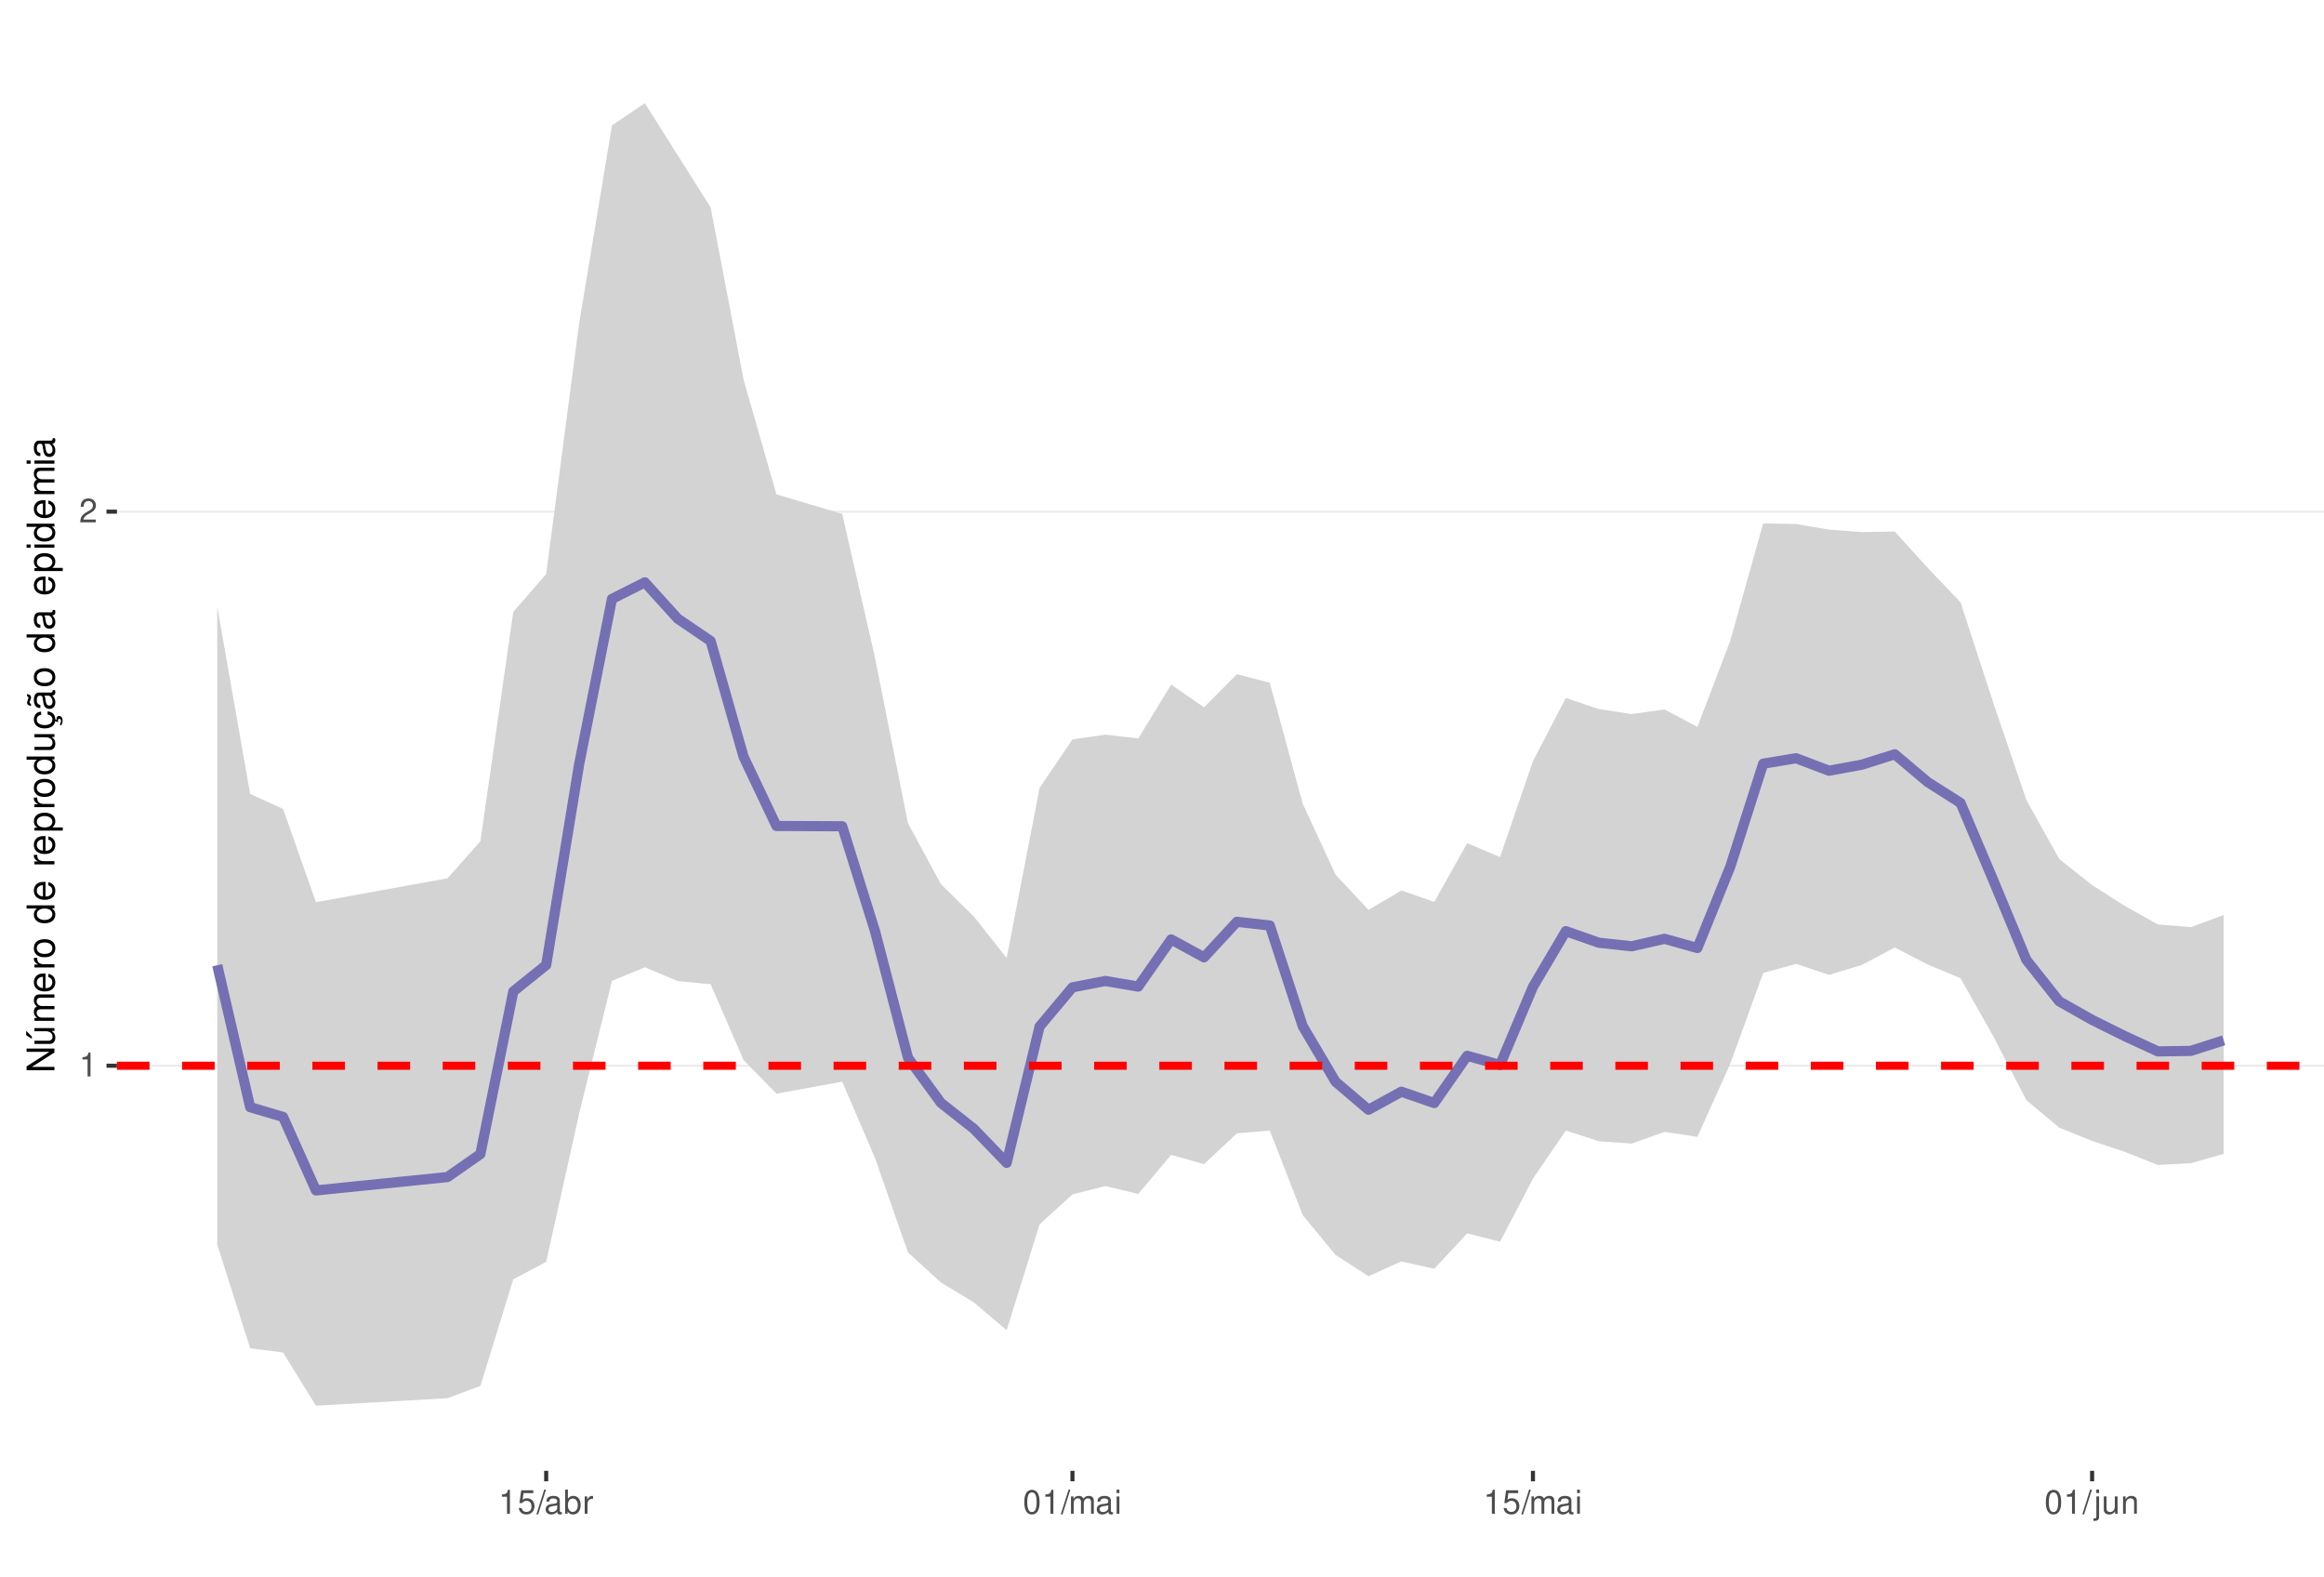
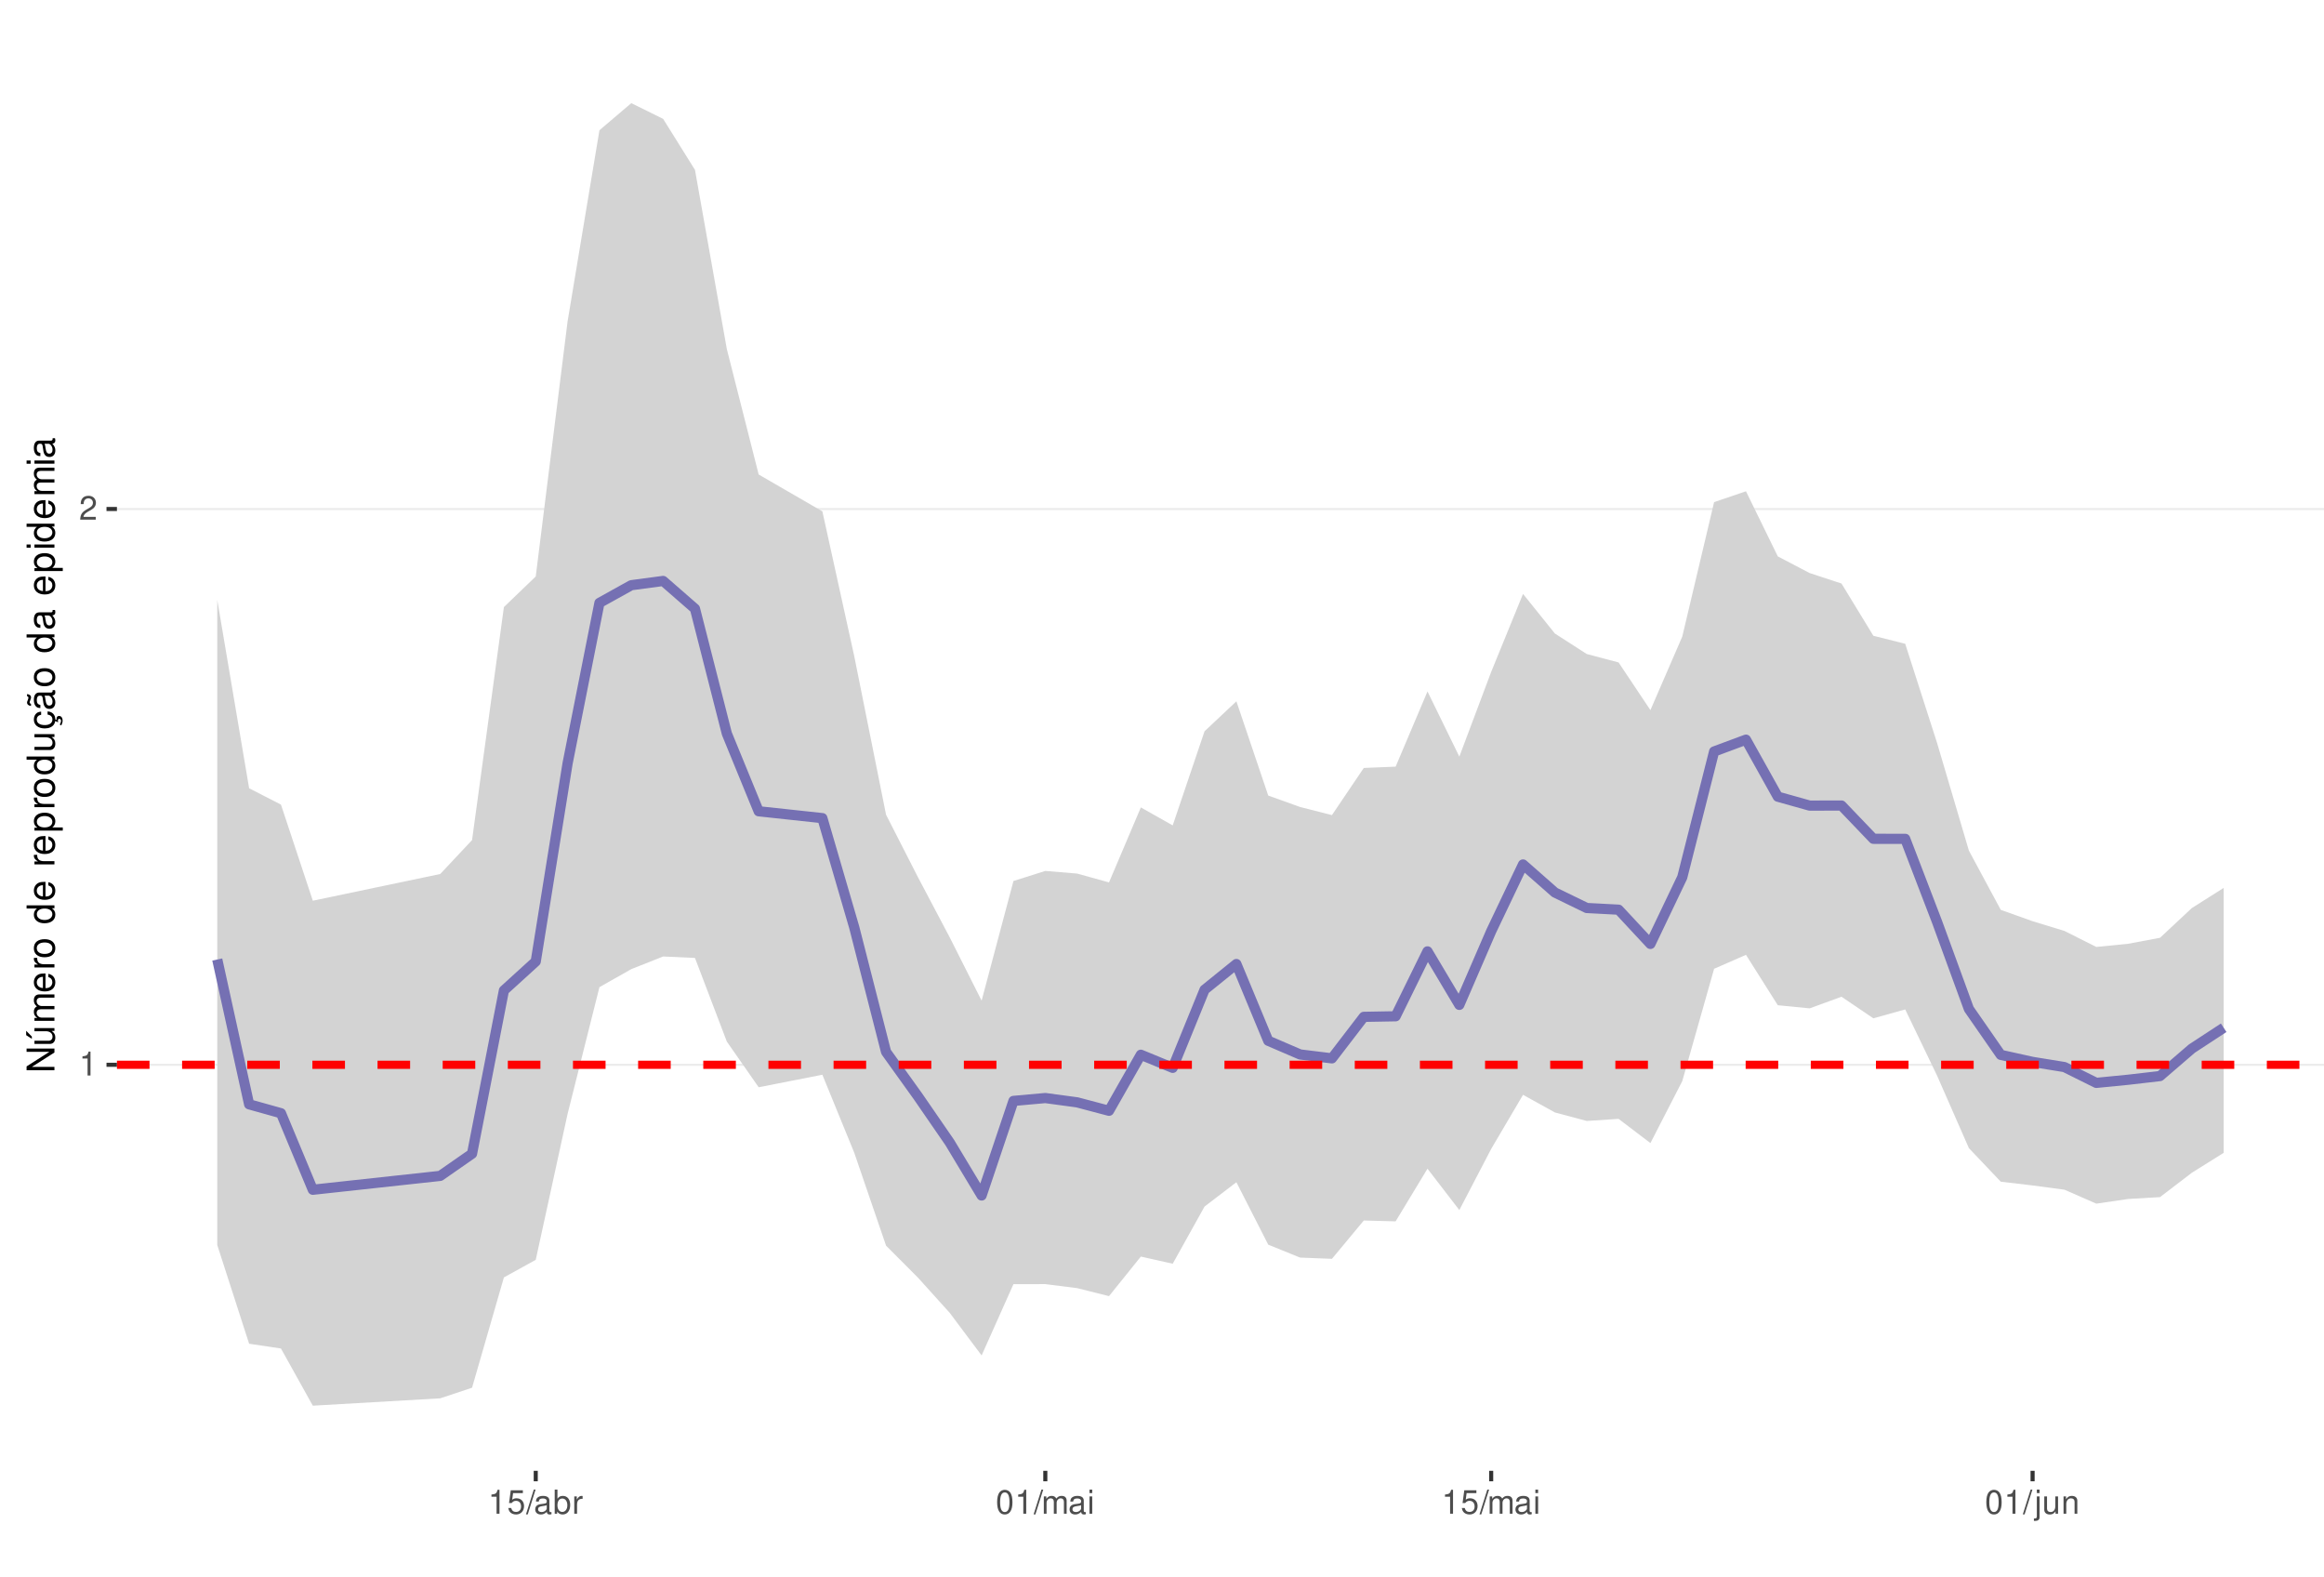
<svg xmlns="http://www.w3.org/2000/svg" xmlns:xlink="http://www.w3.org/1999/xlink" width="609pt" height="413pt" viewBox="0 0 609 413" version="1.1">
  <defs>
    <g>
      <symbol overflow="visible" id="glyph0-0">
        <path style="stroke:none;" d="" />
      </symbol>
      <symbol overflow="visible" id="glyph0-1">
        <path style="stroke:none;" d="M 2.234 -4.453 L 2.234 0 L 3 0 L 3 -6.266 L 2.5 -6.266 C 2.234 -5.297 2.062 -5.172 0.891 -5.016 L 0.891 -4.453 Z M 2.234 -4.453 " />
      </symbol>
      <symbol overflow="visible" id="glyph0-2">
        <path style="stroke:none;" d="M 4.375 -0.75 L 1.156 -0.75 C 1.234 -1.266 1.5 -1.594 2.266 -2.062 L 3.125 -2.547 C 3.984 -3.016 4.422 -3.656 4.422 -4.438 C 4.422 -4.953 4.219 -5.438 3.859 -5.781 C 3.484 -6.109 3.031 -6.266 2.453 -6.266 C 1.672 -6.266 1.094 -5.984 0.766 -5.438 C 0.547 -5.109 0.453 -4.719 0.438 -4.094 L 1.188 -4.094 C 1.219 -4.516 1.266 -4.766 1.375 -4.984 C 1.578 -5.359 1.969 -5.594 2.438 -5.594 C 3.125 -5.594 3.641 -5.094 3.641 -4.422 C 3.641 -3.906 3.359 -3.484 2.812 -3.172 L 2.016 -2.703 C 0.734 -1.969 0.359 -1.375 0.297 -0.016 L 4.375 -0.016 Z M 4.375 -0.75 " />
      </symbol>
      <symbol overflow="visible" id="glyph0-3">
        <path style="stroke:none;" d="M 4.125 -6.141 L 0.953 -6.141 L 0.5 -2.797 L 1.188 -2.797 C 1.547 -3.219 1.844 -3.375 2.328 -3.375 C 3.156 -3.375 3.656 -2.797 3.656 -1.891 C 3.656 -1.016 3.156 -0.469 2.312 -0.469 C 1.656 -0.469 1.25 -0.812 1.062 -1.5 L 0.297 -1.5 C 0.406 -1 0.5 -0.766 0.672 -0.531 C 1.016 -0.062 1.641 0.203 2.344 0.203 C 3.578 0.203 4.438 -0.703 4.438 -2 C 4.438 -3.219 3.641 -4.047 2.453 -4.047 C 2.031 -4.047 1.672 -3.938 1.328 -3.672 L 1.562 -5.391 L 4.125 -5.391 Z M 4.125 -6.141 " />
      </symbol>
      <symbol overflow="visible" id="glyph0-4">
        <path style="stroke:none;" d="M 1.984 -6.312 L -0.062 0.172 L 0.406 0.172 L 2.453 -6.312 Z M 1.984 -6.312 " />
      </symbol>
      <symbol overflow="visible" id="glyph0-5">
        <path style="stroke:none;" d="M 4.625 -0.422 C 4.547 -0.406 4.516 -0.406 4.469 -0.406 C 4.219 -0.406 4.078 -0.531 4.078 -0.766 L 4.078 -3.422 C 4.078 -4.234 3.5 -4.672 2.375 -4.672 C 1.719 -4.672 1.188 -4.469 0.875 -4.141 C 0.672 -3.906 0.578 -3.641 0.562 -3.188 L 1.297 -3.188 C 1.344 -3.75 1.672 -4 2.359 -4 C 3.016 -4 3.375 -3.75 3.375 -3.328 L 3.375 -3.141 C 3.359 -2.828 3.203 -2.703 2.609 -2.625 C 1.594 -2.5 1.438 -2.469 1.156 -2.359 C 0.625 -2.125 0.359 -1.734 0.359 -1.141 C 0.359 -0.312 0.938 0.203 1.859 0.203 C 2.422 0.203 2.875 0 3.391 -0.469 C 3.438 0 3.672 0.203 4.141 0.203 C 4.297 0.203 4.391 0.188 4.625 0.125 Z M 3.375 -1.422 C 3.375 -1.188 3.297 -1.031 3.078 -0.844 C 2.781 -0.578 2.438 -0.438 2.016 -0.438 C 1.453 -0.438 1.109 -0.703 1.109 -1.156 C 1.109 -1.641 1.422 -1.875 2.203 -1.984 C 2.984 -2.094 3.125 -2.125 3.375 -2.234 Z M 3.375 -1.422 " />
      </symbol>
      <symbol overflow="visible" id="glyph0-6">
        <path style="stroke:none;" d="M 0.469 -6.312 L 0.469 0 L 1.109 0 L 1.109 -0.578 C 1.469 -0.047 1.922 0.203 2.547 0.203 C 3.75 0.203 4.531 -0.781 4.531 -2.281 C 4.531 -3.75 3.797 -4.672 2.594 -4.672 C 1.969 -4.672 1.531 -4.438 1.188 -3.922 L 1.188 -6.312 Z M 2.453 -3.984 C 3.25 -3.984 3.781 -3.297 3.781 -2.203 C 3.781 -1.172 3.234 -0.469 2.453 -0.469 C 1.672 -0.469 1.188 -1.172 1.188 -2.234 C 1.188 -3.297 1.672 -3.984 2.453 -3.984 Z M 2.453 -3.984 " />
      </symbol>
      <symbol overflow="visible" id="glyph0-7">
        <path style="stroke:none;" d="M 0.594 -4.531 L 0.594 0 L 1.328 0 L 1.328 -2.359 C 1.328 -3.438 1.781 -3.938 2.781 -3.906 L 2.781 -4.641 C 2.656 -4.656 2.594 -4.672 2.5 -4.672 C 2.031 -4.672 1.672 -4.391 1.266 -3.719 L 1.266 -4.531 Z M 0.594 -4.531 " />
      </symbol>
      <symbol overflow="visible" id="glyph0-8">
        <path style="stroke:none;" d="M 2.375 -6.266 C 1.812 -6.266 1.297 -6 0.969 -5.578 C 0.578 -5.016 0.375 -4.188 0.375 -3.031 C 0.375 -0.922 1.062 0.203 2.375 0.203 C 3.672 0.203 4.391 -0.922 4.391 -2.984 C 4.391 -4.188 4.203 -5 3.797 -5.578 C 3.469 -6 2.953 -6.266 2.375 -6.266 Z M 2.375 -5.578 C 3.203 -5.578 3.609 -4.75 3.609 -3.047 C 3.609 -1.266 3.219 -0.438 2.359 -0.438 C 1.562 -0.438 1.156 -1.297 1.156 -3.016 C 1.156 -4.75 1.562 -5.578 2.375 -5.578 Z M 2.375 -5.578 " />
      </symbol>
      <symbol overflow="visible" id="glyph0-9">
        <path style="stroke:none;" d="M 0.609 -4.531 L 0.609 0 L 1.328 0 L 1.328 -2.844 C 1.328 -3.5 1.812 -4.031 2.391 -4.031 C 2.938 -4.031 3.234 -3.703 3.234 -3.125 L 3.234 0 L 3.969 0 L 3.969 -2.844 C 3.969 -3.5 4.438 -4.031 5.031 -4.031 C 5.562 -4.031 5.875 -3.703 5.875 -3.125 L 5.875 0 L 6.594 0 L 6.594 -3.406 C 6.594 -4.219 6.125 -4.672 5.281 -4.672 C 4.672 -4.672 4.312 -4.484 3.891 -3.969 C 3.625 -4.453 3.25 -4.672 2.672 -4.672 C 2.062 -4.672 1.656 -4.438 1.266 -3.891 L 1.266 -4.531 Z M 0.609 -4.531 " />
      </symbol>
      <symbol overflow="visible" id="glyph0-10">
        <path style="stroke:none;" d="M 1.297 -4.531 L 0.578 -4.531 L 0.578 0 L 1.297 0 Z M 1.297 -6.312 L 0.578 -6.312 L 0.578 -5.406 L 1.297 -5.406 Z M 1.297 -6.312 " />
      </symbol>
      <symbol overflow="visible" id="glyph0-11">
        <path style="stroke:none;" d="M 0.609 -4.531 L 0.609 0.656 C 0.609 1.109 0.469 1.25 0.016 1.25 C -0.031 1.25 -0.062 1.25 -0.156 1.25 L -0.156 1.859 C -0.062 1.875 -0.031 1.891 0.094 1.891 C 0.906 1.891 1.328 1.562 1.328 0.938 L 1.328 -4.531 Z M 1.328 -6.312 L 0.609 -6.312 L 0.609 -5.406 L 1.328 -5.406 Z M 1.328 -6.312 " />
      </symbol>
      <symbol overflow="visible" id="glyph0-12">
        <path style="stroke:none;" d="M 4.172 0 L 4.172 -4.531 L 3.453 -4.531 L 3.453 -1.969 C 3.453 -1.031 2.969 -0.438 2.219 -0.438 C 1.641 -0.438 1.281 -0.781 1.281 -1.328 L 1.281 -4.531 L 0.562 -4.531 L 0.562 -1.031 C 0.562 -0.281 1.125 0.203 2.016 0.203 C 2.672 0.203 3.094 -0.031 3.516 -0.625 L 3.516 0 Z M 4.172 0 " />
      </symbol>
      <symbol overflow="visible" id="glyph0-13">
        <path style="stroke:none;" d="M 0.609 -4.531 L 0.609 0 L 1.328 0 L 1.328 -2.5 C 1.328 -3.422 1.812 -4.031 2.562 -4.031 C 3.141 -4.031 3.5 -3.688 3.5 -3.141 L 3.5 0 L 4.219 0 L 4.219 -3.422 C 4.219 -4.188 3.656 -4.672 2.781 -4.672 C 2.109 -4.672 1.672 -4.406 1.266 -3.781 L 1.266 -4.531 Z M 0.609 -4.531 " />
      </symbol>
      <symbol overflow="visible" id="glyph1-0">
        <path style="stroke:none;" d="" />
      </symbol>
      <symbol overflow="visible" id="glyph1-1">
        <path style="stroke:none;" d="M -7.297 -6.453 L -7.297 -5.578 L -1.328 -5.578 L -7.297 -1.766 L -7.297 -0.766 L 0 -0.766 L 0 -1.641 L -5.906 -1.641 L 0 -5.406 L 0 -6.453 Z M -7.297 -6.453 " />
      </symbol>
      <symbol overflow="visible" id="glyph1-2">
        <path style="stroke:none;" d="M 0 -4.812 L -5.234 -4.812 L -5.234 -3.984 L -2.266 -3.984 C -1.203 -3.984 -0.5 -3.438 -0.5 -2.562 C -0.5 -1.906 -0.906 -1.484 -1.531 -1.484 L -5.234 -1.484 L -5.234 -0.656 L -1.203 -0.656 C -0.328 -0.656 0.234 -1.297 0.234 -2.312 C 0.234 -3.094 -0.047 -3.578 -0.734 -4.062 L 0 -4.062 Z M -7.406 -2.953 L -5.922 -2 L -5.922 -2.594 L -7.406 -4.094 Z M -7.406 -2.953 " />
      </symbol>
      <symbol overflow="visible" id="glyph1-3">
        <path style="stroke:none;" d="M -5.234 -0.703 L 0 -0.703 L 0 -1.547 L -3.297 -1.547 C -4.047 -1.547 -4.656 -2.094 -4.656 -2.766 C -4.656 -3.391 -4.281 -3.734 -3.609 -3.734 L 0 -3.734 L 0 -4.578 L -3.297 -4.578 C -4.047 -4.578 -4.656 -5.125 -4.656 -5.812 C -4.656 -6.422 -4.266 -6.781 -3.609 -6.781 L 0 -6.781 L 0 -7.625 L -3.938 -7.625 C -4.875 -7.625 -5.391 -7.078 -5.391 -6.094 C -5.391 -5.406 -5.188 -4.984 -4.594 -4.484 C -5.156 -4.188 -5.391 -3.766 -5.391 -3.078 C -5.391 -2.375 -5.125 -1.906 -4.5 -1.469 L -5.234 -1.469 Z M -5.234 -0.703 " />
      </symbol>
      <symbol overflow="visible" id="glyph1-4">
        <path style="stroke:none;" d="M -2.344 -5.125 C -3.141 -5.125 -3.625 -5.062 -4.016 -4.922 C -4.875 -4.578 -5.391 -3.781 -5.391 -2.797 C -5.391 -1.344 -4.281 -0.406 -2.547 -0.406 C -0.812 -0.406 0.234 -1.297 0.234 -2.781 C 0.234 -3.984 -0.453 -4.812 -1.594 -5.016 L -1.594 -4.188 C -0.906 -3.953 -0.547 -3.484 -0.547 -2.812 C -0.547 -2.281 -0.781 -1.828 -1.219 -1.547 C -1.516 -1.344 -1.812 -1.281 -2.344 -1.266 Z M -3.016 -1.297 C -3.984 -1.359 -4.625 -1.953 -4.625 -2.797 C -4.625 -3.641 -3.953 -4.234 -3.016 -4.234 Z M -3.016 -1.297 " />
      </symbol>
      <symbol overflow="visible" id="glyph1-5">
        <path style="stroke:none;" d="M -5.234 -0.688 L 0 -0.688 L 0 -1.531 L -2.719 -1.531 C -3.984 -1.547 -4.547 -2.062 -4.516 -3.203 L -5.359 -3.203 C -5.375 -3.062 -5.391 -2.984 -5.391 -2.891 C -5.391 -2.344 -5.062 -1.938 -4.297 -1.453 L -5.234 -1.453 Z M -5.234 -0.688 " />
      </symbol>
      <symbol overflow="visible" id="glyph1-6">
        <path style="stroke:none;" d="M -5.391 -2.719 C -5.391 -1.234 -4.344 -0.359 -2.578 -0.359 C -0.812 -0.359 0.234 -1.234 0.234 -2.734 C 0.234 -4.203 -0.812 -5.094 -2.547 -5.094 C -4.359 -5.094 -5.391 -4.234 -5.391 -2.719 Z M -4.625 -2.734 C -4.625 -3.672 -3.844 -4.234 -2.547 -4.234 C -1.312 -4.234 -0.547 -3.656 -0.547 -2.734 C -0.547 -1.797 -1.312 -1.234 -2.578 -1.234 C -3.844 -1.234 -4.625 -1.797 -4.625 -2.734 Z M -4.625 -2.734 " />
      </symbol>
      <symbol overflow="visible" id="glyph1-7">
        <path style="stroke:none;" d="" />
      </symbol>
      <symbol overflow="visible" id="glyph1-8">
        <path style="stroke:none;" d="M -7.297 -4.953 L -7.297 -4.125 L -4.578 -4.125 C -5.109 -3.766 -5.391 -3.203 -5.391 -2.516 C -5.391 -1.156 -4.297 -0.266 -2.625 -0.266 C -0.859 -0.266 0.234 -1.125 0.234 -2.547 C 0.234 -3.266 -0.047 -3.766 -0.688 -4.203 L 0 -4.203 L 0 -4.953 Z M -4.609 -2.656 C -4.609 -3.547 -3.812 -4.125 -2.562 -4.125 C -1.344 -4.125 -0.547 -3.547 -0.547 -2.656 C -0.547 -1.734 -1.359 -1.125 -2.578 -1.125 C -3.797 -1.125 -4.609 -1.734 -4.609 -2.656 Z M -4.609 -2.656 " />
      </symbol>
      <symbol overflow="visible" id="glyph1-9">
        <path style="stroke:none;" d="M 2.188 -0.547 L 2.188 -1.375 L -0.547 -1.375 C -0.016 -1.812 0.234 -2.312 0.234 -2.984 C 0.234 -4.344 -0.859 -5.234 -2.531 -5.234 C -4.297 -5.234 -5.391 -4.375 -5.391 -2.984 C -5.391 -2.266 -5.062 -1.703 -4.453 -1.312 L -5.234 -1.312 L -5.234 -0.547 Z M -4.609 -2.844 C -4.609 -3.766 -3.797 -4.359 -2.547 -4.359 C -1.359 -4.359 -0.547 -3.75 -0.547 -2.844 C -0.547 -1.953 -1.344 -1.375 -2.578 -1.375 C -3.812 -1.375 -4.609 -1.953 -4.609 -2.844 Z M -4.609 -2.844 " />
      </symbol>
      <symbol overflow="visible" id="glyph1-10">
        <path style="stroke:none;" d="M 0 -4.812 L -5.234 -4.812 L -5.234 -3.984 L -2.266 -3.984 C -1.203 -3.984 -0.5 -3.438 -0.5 -2.562 C -0.5 -1.906 -0.906 -1.484 -1.531 -1.484 L -5.234 -1.484 L -5.234 -0.656 L -1.203 -0.656 C -0.328 -0.656 0.234 -1.297 0.234 -2.312 C 0.234 -3.094 -0.047 -3.578 -0.734 -4.062 L 0 -4.062 Z M 0 -4.812 " />
      </symbol>
      <symbol overflow="visible" id="glyph1-11">
        <path style="stroke:none;" d="M 0.234 -2.641 C 0.234 -3.875 -0.547 -4.703 -1.797 -4.766 L -1.797 -3.938 C -0.953 -3.797 -0.531 -3.359 -0.531 -2.656 C -0.531 -1.734 -1.281 -1.188 -2.516 -1.188 C -3.844 -1.188 -4.625 -1.719 -4.625 -2.625 C -4.625 -3.328 -4.203 -3.766 -3.484 -3.875 L -3.484 -4.703 C -3.984 -4.672 -4.312 -4.562 -4.609 -4.359 C -5.094 -4 -5.391 -3.375 -5.391 -2.641 C -5.391 -1.219 -4.266 -0.312 -2.531 -0.312 C -1.469 -0.312 -0.625 -0.672 -0.156 -1.312 C 0.047 -1.594 0.125 -1.812 0.203 -2.25 L 0.922 -1.938 L 0.984 -2.062 C 0.938 -2.188 0.906 -2.25 0.906 -2.375 C 0.906 -2.656 1.047 -2.828 1.281 -2.828 C 1.547 -2.828 1.734 -2.594 1.734 -2.297 C 1.734 -2.031 1.672 -1.844 1.438 -1.406 L 1.406 -1.312 L 1.812 -1.094 C 2.078 -1.75 2.141 -1.953 2.141 -2.344 C 2.141 -3.109 1.781 -3.578 1.203 -3.578 C 0.781 -3.578 0.547 -3.297 0.547 -2.797 C 0.547 -2.703 0.547 -2.641 0.562 -2.516 Z M 0.234 -2.641 " />
      </symbol>
      <symbol overflow="visible" id="glyph1-12">
        <path style="stroke:none;" d="M -0.484 -5.344 C -0.469 -5.266 -0.469 -5.219 -0.469 -5.172 C -0.469 -4.875 -0.625 -4.719 -0.875 -4.719 L -3.953 -4.719 C -4.891 -4.719 -5.391 -4.047 -5.391 -2.75 C -5.391 -1.984 -5.172 -1.375 -4.781 -1.016 C -4.516 -0.766 -4.203 -0.672 -3.688 -0.656 L -3.688 -1.484 C -4.328 -1.562 -4.625 -1.938 -4.625 -2.719 C -4.625 -3.484 -4.344 -3.891 -3.844 -3.891 L -3.625 -3.891 C -3.266 -3.875 -3.125 -3.703 -3.047 -3.016 C -2.891 -1.844 -2.844 -1.656 -2.719 -1.344 C -2.453 -0.734 -2 -0.422 -1.312 -0.422 C -0.375 -0.422 0.234 -1.078 0.234 -2.141 C 0.234 -2.797 0 -3.328 -0.547 -3.922 C 0 -3.984 0.234 -4.234 0.234 -4.781 C 0.234 -4.953 0.203 -5.062 0.141 -5.344 Z M -1.656 -3.891 C -1.375 -3.891 -1.203 -3.812 -0.969 -3.562 C -0.656 -3.219 -0.5 -2.812 -0.5 -2.312 C -0.5 -1.672 -0.812 -1.297 -1.344 -1.297 C -1.891 -1.297 -2.172 -1.656 -2.297 -2.547 C -2.422 -3.438 -2.453 -3.609 -2.594 -3.891 Z M -7.172 -3.75 C -6.922 -3.672 -6.812 -3.547 -6.812 -3.375 C -6.812 -3.25 -6.875 -2.984 -6.984 -2.734 C -7.156 -2.312 -7.172 -2.25 -7.172 -2.047 C -7.172 -1.594 -6.797 -1.297 -6.141 -1.188 L -6.141 -1.766 C -6.375 -1.812 -6.5 -1.938 -6.5 -2.094 C -6.5 -2.203 -6.469 -2.344 -6.375 -2.578 C -6.156 -3.156 -6.125 -3.234 -6.125 -3.438 C -6.125 -3.922 -6.484 -4.219 -7.172 -4.312 Z M -7.172 -3.75 " />
      </symbol>
      <symbol overflow="visible" id="glyph1-13">
        <path style="stroke:none;" d="M -0.484 -5.344 C -0.469 -5.266 -0.469 -5.219 -0.469 -5.172 C -0.469 -4.875 -0.625 -4.719 -0.875 -4.719 L -3.953 -4.719 C -4.891 -4.719 -5.391 -4.047 -5.391 -2.75 C -5.391 -1.984 -5.172 -1.375 -4.781 -1.016 C -4.516 -0.766 -4.203 -0.672 -3.688 -0.656 L -3.688 -1.484 C -4.328 -1.562 -4.625 -1.938 -4.625 -2.719 C -4.625 -3.484 -4.344 -3.891 -3.844 -3.891 L -3.625 -3.891 C -3.266 -3.875 -3.125 -3.703 -3.047 -3.016 C -2.891 -1.844 -2.844 -1.656 -2.719 -1.344 C -2.453 -0.734 -2 -0.422 -1.312 -0.422 C -0.375 -0.422 0.234 -1.078 0.234 -2.141 C 0.234 -2.797 0 -3.328 -0.547 -3.922 C 0 -3.984 0.234 -4.234 0.234 -4.781 C 0.234 -4.953 0.203 -5.062 0.141 -5.344 Z M -1.656 -3.891 C -1.375 -3.891 -1.203 -3.812 -0.969 -3.562 C -0.656 -3.219 -0.5 -2.812 -0.5 -2.312 C -0.5 -1.672 -0.812 -1.297 -1.344 -1.297 C -1.891 -1.297 -2.172 -1.656 -2.297 -2.547 C -2.422 -3.438 -2.453 -3.609 -2.594 -3.891 Z M -1.656 -3.891 " />
      </symbol>
      <symbol overflow="visible" id="glyph1-14">
        <path style="stroke:none;" d="M -5.234 -1.5 L -5.234 -0.672 L 0 -0.672 L 0 -1.5 Z M -7.297 -1.5 L -7.297 -0.656 L -6.234 -0.656 L -6.234 -1.5 Z M -7.297 -1.5 " />
      </symbol>
    </g>
    <clipPath id="clip1">
      <path d="M 30.645 9.961 L 609 9.961 L 609 385.328 L 30.645 385.328 Z M 30.645 9.961 " />
    </clipPath>
    <clipPath id="clip2">
      <path d="M 30.645 278 L 609 278 L 609 280 L 30.645 280 Z M 30.645 278 " />
    </clipPath>
    <clipPath id="clip3">
-       <path d="M 30.645 133 L 609 133 L 609 135 L 30.645 135 Z M 30.645 133 " />
+       <path d="M 30.645 133 L 609 133 L 609 134 L 30.645 134 Z M 30.645 133 " />
    </clipPath>
    <clipPath id="clip4">
-       <path d="M 30.645 278 L 609 278 L 609 281 L 30.645 281 Z M 30.645 278 " />
+       <path d="M 30.645 277 L 609 277 L 609 281 L 30.645 281 Z M 30.645 277 " />
    </clipPath>
  </defs>
  <g id="surface58">
    <rect x="0" y="0" width="609" height="413" style="fill:rgb(100%,100%,100%);fill-opacity:1;stroke:none;" />
    <rect x="0" y="0" width="609" height="413" style="fill:rgb(100%,100%,100%);fill-opacity:1;stroke:none;" />
    <path style="fill:none;stroke-width:1.067;stroke-linecap:round;stroke-linejoin:round;stroke:rgb(100%,100%,100%);stroke-opacity:1;stroke-miterlimit:10;" d="M 0 413 L 609 413 L 609 0 L 0 0 Z M 0 413 " />
    <g clip-path="url(#clip1)" clip-rule="nonzero">
      <path style=" stroke:none;fill-rule:nonzero;fill:rgb(100%,100%,100%);fill-opacity:1;" d="M 30.645 385.328 L 609 385.328 L 609 9.961 L 30.645 9.961 Z M 30.645 385.328 " />
    </g>
    <g clip-path="url(#clip2)" clip-rule="nonzero">
-       <path style="fill:none;stroke-width:0.533;stroke-linecap:butt;stroke-linejoin:round;stroke:rgb(92.157%,92.157%,92.157%);stroke-opacity:1;stroke-miterlimit:10;" d="M 30.645 279.203 L 609 279.203 " />
+       <path style="fill:none;stroke-width:0.533;stroke-linecap:butt;stroke-linejoin:round;stroke:rgb(92.157%,92.157%,92.157%);stroke-opacity:1;stroke-miterlimit:10;" d="M 30.645 278.957 L 609 278.957 " />
    </g>
    <g clip-path="url(#clip3)" clip-rule="nonzero">
-       <path style="fill:none;stroke-width:0.533;stroke-linecap:butt;stroke-linejoin:round;stroke:rgb(92.157%,92.157%,92.157%);stroke-opacity:1;stroke-miterlimit:10;" d="M 30.645 134.047 L 609 134.047 " />
-     </g>
-     <path style=" stroke:none;fill-rule:nonzero;fill:rgb(82.745%,82.745%,82.745%);fill-opacity:1;" d="M 56.934 158.988 L 65.555 208.004 L 74.172 211.914 L 82.793 236.355 L 117.27 230.098 L 125.887 220.391 L 134.508 160.305 L 143.125 150.387 L 151.746 84.824 L 160.367 32.844 L 168.984 27.023 L 177.605 40.684 L 186.223 54.34 L 194.844 99.422 L 203.461 129.512 L 220.699 134.629 L 229.32 172.41 L 237.938 215.707 L 246.559 231.625 L 255.18 240.086 L 263.797 250.988 L 272.418 206.426 L 281.035 193.711 L 289.656 192.465 L 298.273 193.477 L 306.895 179.352 L 315.512 185.301 L 324.133 176.625 L 332.75 178.871 L 341.371 210.559 L 349.988 229.145 L 358.609 238.371 L 367.23 233.297 L 375.848 236.285 L 384.469 220.898 L 393.086 224.531 L 401.707 199.414 L 410.324 182.84 L 418.945 185.766 L 427.562 187.07 L 436.184 185.852 L 444.801 190.449 L 453.422 167.836 L 462.039 137.113 L 470.66 137.285 L 479.281 138.754 L 487.898 139.391 L 496.52 139.262 L 505.137 148.758 L 513.758 157.785 L 522.375 184.223 L 530.996 209.559 L 539.613 225.043 L 548.234 231.879 L 556.852 237.371 L 565.473 242.184 L 574.094 242.891 L 582.711 239.707 L 582.711 302.289 L 574.094 304.742 L 565.473 305.207 L 556.852 301.789 L 548.234 298.898 L 539.613 295.422 L 530.996 288.207 L 522.375 271.578 L 513.758 256.273 L 505.137 252.668 L 496.52 248.234 L 487.898 252.793 L 479.281 255.398 L 470.66 252.516 L 462.039 254.906 L 453.422 278.66 L 444.801 297.836 L 436.184 296.527 L 427.562 299.594 L 418.945 298.977 L 410.324 296.172 L 401.707 308.793 L 393.086 325.309 L 384.469 323.125 L 375.848 332.402 L 367.23 330.465 L 358.609 334.352 L 349.988 328.785 L 341.371 318.336 L 332.75 296.184 L 324.133 296.91 L 315.512 304.984 L 306.895 302.551 L 298.273 312.793 L 289.656 310.727 L 281.035 312.906 L 272.418 320.762 L 263.797 348.496 L 255.18 341.188 L 246.559 335.992 L 237.938 328.125 L 229.32 303.441 L 220.699 283.379 L 203.461 286.523 L 194.844 277.703 L 186.223 257.855 L 177.605 257.027 L 168.984 253.41 L 160.367 256.965 L 151.746 291.832 L 143.125 330.586 L 134.508 335.152 L 125.887 363.086 L 117.27 366.305 L 82.793 368.266 L 74.172 354.324 L 65.555 353.223 L 56.934 326.051 Z M 56.934 158.988 " />
-     <path style="fill:none;stroke-width:2.667;stroke-linecap:butt;stroke-linejoin:round;stroke:rgb(45.882%,43.922%,70.196%);stroke-opacity:1;stroke-miterlimit:10;" d="M 56.934 252.879 L 65.555 290.059 L 74.172 292.609 L 82.793 311.871 L 117.27 308.363 L 125.887 302.344 L 134.508 259.75 L 143.125 252.816 L 151.746 200.316 L 160.367 156.906 L 168.984 152.566 L 177.605 162.086 L 186.223 167.941 L 194.844 198.238 L 203.461 216.387 L 220.699 216.469 L 229.32 244.031 L 237.938 277.129 L 246.559 288.922 L 255.18 295.715 L 263.797 304.645 L 272.418 268.941 L 281.035 258.664 L 289.656 257 L 298.273 258.465 L 306.895 246.109 L 315.512 250.805 L 324.133 241.496 L 332.75 242.465 L 341.371 268.836 L 349.988 283.406 L 358.609 290.73 L 367.23 286.008 L 375.848 288.977 L 384.469 276.602 L 393.086 278.992 L 401.707 258.531 L 410.324 243.945 L 418.945 246.973 L 427.562 247.906 L 436.184 245.949 L 444.801 248.363 L 453.422 227.035 L 462.039 200.074 L 470.66 198.645 L 479.281 201.914 L 487.898 200.332 L 496.52 197.609 L 505.137 204.879 L 513.758 210.359 L 522.375 230.699 L 530.996 251.453 L 539.613 262.328 L 548.234 267.195 L 556.852 271.473 L 565.473 275.449 L 574.094 275.316 L 582.711 272.555 " />
+       <path style="fill:none;stroke-width:0.533;stroke-linecap:butt;stroke-linejoin:round;stroke:rgb(92.157%,92.157%,92.157%);stroke-opacity:1;stroke-miterlimit:10;" d="M 30.645 133.348 L 609 133.348 " />
+     </g>
+     <path style=" stroke:none;fill-rule:nonzero;fill:rgb(82.745%,82.745%,82.745%);fill-opacity:1;" d="M 56.934 157.164 L 65.281 206.512 L 73.625 210.793 L 81.973 235.969 L 115.355 228.977 L 123.699 220.09 L 132.047 159.043 L 140.391 151.02 L 148.734 84.199 L 157.082 34.121 L 165.426 27.023 L 173.773 31.141 L 182.117 44.508 L 190.465 91.453 L 198.809 124.312 L 215.5 133.965 L 223.848 171.887 L 232.191 213.449 L 240.539 229.793 L 248.883 245.598 L 257.23 262.152 L 265.574 230.809 L 273.922 228.168 L 282.266 228.863 L 290.613 231.176 L 298.957 211.531 L 307.305 216.242 L 315.648 191.586 L 323.996 183.73 L 332.34 208.422 L 340.688 211.418 L 349.031 213.543 L 357.379 201.191 L 365.723 200.848 L 374.07 181.152 L 382.414 198.219 L 390.762 176.027 L 399.105 155.594 L 407.453 165.969 L 415.797 171.336 L 424.145 173.547 L 432.488 186.039 L 440.836 166.777 L 449.18 131.543 L 457.527 128.707 L 465.871 145.766 L 474.219 150.133 L 482.562 152.875 L 490.91 166.559 L 499.254 168.66 L 507.602 194.629 L 515.945 222.844 L 524.293 238.363 L 532.637 241.34 L 540.984 243.891 L 549.328 248.082 L 557.676 247.25 L 566.02 245.688 L 574.367 237.895 L 582.711 232.617 L 582.711 302.02 L 574.367 307.242 L 566.02 313.625 L 557.676 314.109 L 549.328 315.336 L 540.984 311.676 L 532.637 310.566 L 524.293 309.578 L 515.945 300.789 L 507.602 281.785 L 499.254 264.449 L 490.91 266.781 L 482.562 261.125 L 474.219 264.172 L 465.871 263.352 L 457.527 250.148 L 449.18 253.805 L 440.836 283.23 L 432.488 299.465 L 424.145 293.121 L 415.797 293.668 L 407.453 291.438 L 399.105 286.824 L 390.762 300.996 L 382.414 317.012 L 374.07 306.176 L 365.723 319.969 L 357.379 319.75 L 349.031 329.789 L 340.688 329.465 L 332.34 326.078 L 323.996 309.719 L 315.648 316.098 L 307.305 331.074 L 298.957 329.199 L 290.613 339.562 L 282.266 337.469 L 273.922 336.418 L 265.574 336.426 L 257.23 355.098 L 248.883 343.957 L 240.539 334.707 L 232.191 326.34 L 223.848 301.98 L 215.5 281.562 L 198.809 284.84 L 190.465 272.875 L 182.117 250.965 L 173.773 250.582 L 165.426 253.895 L 157.082 258.617 L 148.734 291.828 L 140.391 330.051 L 132.047 334.66 L 123.699 363.559 L 115.355 366.336 L 81.973 368.266 L 73.625 353.285 L 65.281 352.031 L 56.934 326.172 Z M 56.934 157.164 " />
+     <path style="fill:none;stroke-width:2.667;stroke-linecap:butt;stroke-linejoin:round;stroke:rgb(45.882%,43.922%,70.196%);stroke-opacity:1;stroke-miterlimit:10;" d="M 56.934 251.379 L 65.281 289.309 L 73.625 291.641 L 81.973 311.695 L 115.355 308.062 L 123.699 302.254 L 132.047 259.48 L 140.391 251.891 L 148.734 199.996 L 157.082 157.949 L 165.426 153.312 L 173.773 152.199 L 182.117 159.469 L 190.465 192.176 L 198.809 212.539 L 215.5 214.336 L 223.848 242.941 L 232.191 275.578 L 240.539 287.211 L 248.883 299.324 L 257.23 313.199 L 265.574 288.418 L 273.922 287.668 L 282.266 288.797 L 290.613 291.004 L 298.957 276.324 L 307.305 279.758 L 315.648 259.297 L 323.996 252.555 L 332.34 272.66 L 340.688 276.25 L 349.031 277.273 L 357.379 266.395 L 365.723 266.246 L 374.07 249.242 L 382.414 263.262 L 390.762 243.965 L 399.105 226.473 L 407.453 233.82 L 415.797 237.879 L 424.145 238.32 L 432.488 247.289 L 440.836 229.82 L 449.18 196.875 L 457.527 193.777 L 465.871 208.715 L 474.219 211.055 L 482.562 211.035 L 490.91 219.75 L 499.254 219.758 L 507.602 241.512 L 515.945 264.332 L 524.293 276.355 L 532.637 278.199 L 540.984 279.551 L 549.328 283.695 L 557.676 282.875 L 566.02 281.91 L 574.367 274.719 L 582.711 269.254 " />
    <g clip-path="url(#clip4)" clip-rule="nonzero">
-       <path style="fill:none;stroke-width:2.134;stroke-linecap:butt;stroke-linejoin:round;stroke:rgb(100%,0%,0%);stroke-opacity:1;stroke-dasharray:8.536,8.536;stroke-miterlimit:10;" d="M 30.645 279.203 L 609 279.203 " />
-     </g>
-     <g style="fill:rgb(30.196%,30.196%,30.196%);fill-opacity:1;">
-       <use xlink:href="#glyph0-1" x="20.715" y="282.009" />
-     </g>
-     <g style="fill:rgb(30.196%,30.196%,30.196%);fill-opacity:1;">
-       <use xlink:href="#glyph0-2" x="20.715" y="136.853" />
-     </g>
-     <path style="fill:none;stroke-width:1.067;stroke-linecap:butt;stroke-linejoin:round;stroke:rgb(20%,20%,20%);stroke-opacity:1;stroke-miterlimit:10;" d="M 27.906 279.203 L 30.645 279.203 " />
-     <path style="fill:none;stroke-width:1.067;stroke-linecap:butt;stroke-linejoin:round;stroke:rgb(20%,20%,20%);stroke-opacity:1;stroke-miterlimit:10;" d="M 27.906 134.047 L 30.645 134.047 " />
-     <path style="fill:none;stroke-width:1.067;stroke-linecap:butt;stroke-linejoin:round;stroke:rgb(20%,20%,20%);stroke-opacity:1;stroke-miterlimit:10;" d="M 143.125 388.07 L 143.125 385.328 " />
-     <path style="fill:none;stroke-width:1.067;stroke-linecap:butt;stroke-linejoin:round;stroke:rgb(20%,20%,20%);stroke-opacity:1;stroke-miterlimit:10;" d="M 281.035 388.07 L 281.035 385.328 " />
-     <path style="fill:none;stroke-width:1.067;stroke-linecap:butt;stroke-linejoin:round;stroke:rgb(20%,20%,20%);stroke-opacity:1;stroke-miterlimit:10;" d="M 401.707 388.07 L 401.707 385.328 " />
-     <path style="fill:none;stroke-width:1.067;stroke-linecap:butt;stroke-linejoin:round;stroke:rgb(20%,20%,20%);stroke-opacity:1;stroke-miterlimit:10;" d="M 548.234 388.07 L 548.234 385.328 " />
-     <g style="fill:rgb(30.196%,30.196%,30.196%);fill-opacity:1;">
-       <use xlink:href="#glyph0-1" x="130.625" y="396.567" />
-       <use xlink:href="#glyph0-3" x="135.625" y="396.567" />
-       <use xlink:href="#glyph0-4" x="140.625" y="396.567" />
-       <use xlink:href="#glyph0-5" x="142.625" y="396.567" />
-       <use xlink:href="#glyph0-6" x="147.625" y="396.567" />
-       <use xlink:href="#glyph0-7" x="152.625" y="396.567" />
-     </g>
-     <g style="fill:rgb(30.196%,30.196%,30.196%);fill-opacity:1;">
-       <use xlink:href="#glyph0-8" x="268.035" y="396.567" />
-       <use xlink:href="#glyph0-1" x="273.035" y="396.567" />
-       <use xlink:href="#glyph0-4" x="278.035" y="396.567" />
-       <use xlink:href="#glyph0-9" x="280.035" y="396.567" />
-       <use xlink:href="#glyph0-5" x="287.035" y="396.567" />
-       <use xlink:href="#glyph0-10" x="292.035" y="396.567" />
-     </g>
-     <g style="fill:rgb(30.196%,30.196%,30.196%);fill-opacity:1;">
-       <use xlink:href="#glyph0-1" x="388.707" y="396.567" />
-       <use xlink:href="#glyph0-3" x="393.707" y="396.567" />
-       <use xlink:href="#glyph0-4" x="398.707" y="396.567" />
-       <use xlink:href="#glyph0-9" x="400.707" y="396.567" />
-       <use xlink:href="#glyph0-5" x="407.707" y="396.567" />
-       <use xlink:href="#glyph0-10" x="412.707" y="396.567" />
-     </g>
-     <g style="fill:rgb(30.196%,30.196%,30.196%);fill-opacity:1;">
-       <use xlink:href="#glyph0-8" x="535.734" y="396.567" />
-       <use xlink:href="#glyph0-1" x="540.734" y="396.567" />
-       <use xlink:href="#glyph0-4" x="545.734" y="396.567" />
-       <use xlink:href="#glyph0-11" x="548.734" y="396.567" />
-       <use xlink:href="#glyph0-12" x="550.734" y="396.567" />
-       <use xlink:href="#glyph0-13" x="555.734" y="396.567" />
+       <path style="fill:none;stroke-width:2.134;stroke-linecap:butt;stroke-linejoin:round;stroke:rgb(100%,0%,0%);stroke-opacity:1;stroke-dasharray:8.536,8.536;stroke-miterlimit:10;" d="M 30.645 278.957 L 609 278.957 " />
+     </g>
+     <g style="fill:rgb(30.196%,30.196%,30.196%);fill-opacity:1;">
+       <use xlink:href="#glyph0-1" x="20.715" y="281.763" />
+     </g>
+     <g style="fill:rgb(30.196%,30.196%,30.196%);fill-opacity:1;">
+       <use xlink:href="#glyph0-2" x="20.715" y="136.153" />
+     </g>
+     <path style="fill:none;stroke-width:1.067;stroke-linecap:butt;stroke-linejoin:round;stroke:rgb(20%,20%,20%);stroke-opacity:1;stroke-miterlimit:10;" d="M 27.906 278.957 L 30.645 278.957 " />
+     <path style="fill:none;stroke-width:1.067;stroke-linecap:butt;stroke-linejoin:round;stroke:rgb(20%,20%,20%);stroke-opacity:1;stroke-miterlimit:10;" d="M 27.906 133.348 L 30.645 133.348 " />
+     <path style="fill:none;stroke-width:1.067;stroke-linecap:butt;stroke-linejoin:round;stroke:rgb(20%,20%,20%);stroke-opacity:1;stroke-miterlimit:10;" d="M 140.391 388.07 L 140.391 385.328 " />
+     <path style="fill:none;stroke-width:1.067;stroke-linecap:butt;stroke-linejoin:round;stroke:rgb(20%,20%,20%);stroke-opacity:1;stroke-miterlimit:10;" d="M 273.922 388.07 L 273.922 385.328 " />
+     <path style="fill:none;stroke-width:1.067;stroke-linecap:butt;stroke-linejoin:round;stroke:rgb(20%,20%,20%);stroke-opacity:1;stroke-miterlimit:10;" d="M 390.762 388.07 L 390.762 385.328 " />
+     <path style="fill:none;stroke-width:1.067;stroke-linecap:butt;stroke-linejoin:round;stroke:rgb(20%,20%,20%);stroke-opacity:1;stroke-miterlimit:10;" d="M 532.637 388.07 L 532.637 385.328 " />
+     <g style="fill:rgb(30.196%,30.196%,30.196%);fill-opacity:1;">
+       <use xlink:href="#glyph0-1" x="127.891" y="396.567" />
+       <use xlink:href="#glyph0-3" x="132.891" y="396.567" />
+       <use xlink:href="#glyph0-4" x="137.891" y="396.567" />
+       <use xlink:href="#glyph0-5" x="139.891" y="396.567" />
+       <use xlink:href="#glyph0-6" x="144.891" y="396.567" />
+       <use xlink:href="#glyph0-7" x="149.891" y="396.567" />
+     </g>
+     <g style="fill:rgb(30.196%,30.196%,30.196%);fill-opacity:1;">
+       <use xlink:href="#glyph0-8" x="260.922" y="396.567" />
+       <use xlink:href="#glyph0-1" x="265.922" y="396.567" />
+       <use xlink:href="#glyph0-4" x="270.922" y="396.567" />
+       <use xlink:href="#glyph0-9" x="272.922" y="396.567" />
+       <use xlink:href="#glyph0-5" x="279.922" y="396.567" />
+       <use xlink:href="#glyph0-10" x="284.922" y="396.567" />
+     </g>
+     <g style="fill:rgb(30.196%,30.196%,30.196%);fill-opacity:1;">
+       <use xlink:href="#glyph0-1" x="377.762" y="396.567" />
+       <use xlink:href="#glyph0-3" x="382.762" y="396.567" />
+       <use xlink:href="#glyph0-4" x="387.762" y="396.567" />
+       <use xlink:href="#glyph0-9" x="389.762" y="396.567" />
+       <use xlink:href="#glyph0-5" x="396.762" y="396.567" />
+       <use xlink:href="#glyph0-10" x="401.762" y="396.567" />
+     </g>
+     <g style="fill:rgb(30.196%,30.196%,30.196%);fill-opacity:1;">
+       <use xlink:href="#glyph0-8" x="520.137" y="396.567" />
+       <use xlink:href="#glyph0-1" x="525.137" y="396.567" />
+       <use xlink:href="#glyph0-4" x="530.137" y="396.567" />
+       <use xlink:href="#glyph0-11" x="533.137" y="396.567" />
+       <use xlink:href="#glyph0-12" x="535.137" y="396.567" />
+       <use xlink:href="#glyph0-13" x="540.137" y="396.567" />
    </g>
    <g style="fill:rgb(0%,0%,0%);fill-opacity:1;">
      <use xlink:href="#glyph1-1" x="14.263" y="281.145" />
      <use xlink:href="#glyph1-2" x="14.263" y="274.145" />
      <use xlink:href="#glyph1-3" x="14.263" y="268.145" />
      <use xlink:href="#glyph1-4" x="14.263" y="260.145" />
      <use xlink:href="#glyph1-5" x="14.263" y="254.145" />
      <use xlink:href="#glyph1-6" x="14.263" y="251.145" />
      <use xlink:href="#glyph1-7" x="14.263" y="245.145" />
      <use xlink:href="#glyph1-8" x="14.263" y="242.145" />
      <use xlink:href="#glyph1-4" x="14.263" y="236.145" />
      <use xlink:href="#glyph1-7" x="14.263" y="230.145" />
      <use xlink:href="#glyph1-5" x="14.263" y="227.145" />
      <use xlink:href="#glyph1-4" x="14.263" y="224.145" />
      <use xlink:href="#glyph1-9" x="14.263" y="218.145" />
      <use xlink:href="#glyph1-5" x="14.263" y="212.145" />
      <use xlink:href="#glyph1-6" x="14.263" y="209.145" />
      <use xlink:href="#glyph1-8" x="14.263" y="203.145" />
      <use xlink:href="#glyph1-10" x="14.263" y="197.145" />
      <use xlink:href="#glyph1-11" x="14.263" y="191.145" />
      <use xlink:href="#glyph1-12" x="14.263" y="186.145" />
      <use xlink:href="#glyph1-6" x="14.263" y="180.145" />
      <use xlink:href="#glyph1-7" x="14.263" y="174.145" />
      <use xlink:href="#glyph1-8" x="14.263" y="171.145" />
      <use xlink:href="#glyph1-13" x="14.263" y="165.145" />
      <use xlink:href="#glyph1-7" x="14.263" y="159.145" />
      <use xlink:href="#glyph1-4" x="14.263" y="156.145" />
      <use xlink:href="#glyph1-9" x="14.263" y="150.145" />
      <use xlink:href="#glyph1-14" x="14.263" y="144.145" />
      <use xlink:href="#glyph1-8" x="14.263" y="142.145" />
      <use xlink:href="#glyph1-4" x="14.263" y="136.145" />
      <use xlink:href="#glyph1-3" x="14.263" y="130.145" />
      <use xlink:href="#glyph1-14" x="14.263" y="122.145" />
      <use xlink:href="#glyph1-13" x="14.263" y="120.145" />
    </g>
  </g>
</svg>
